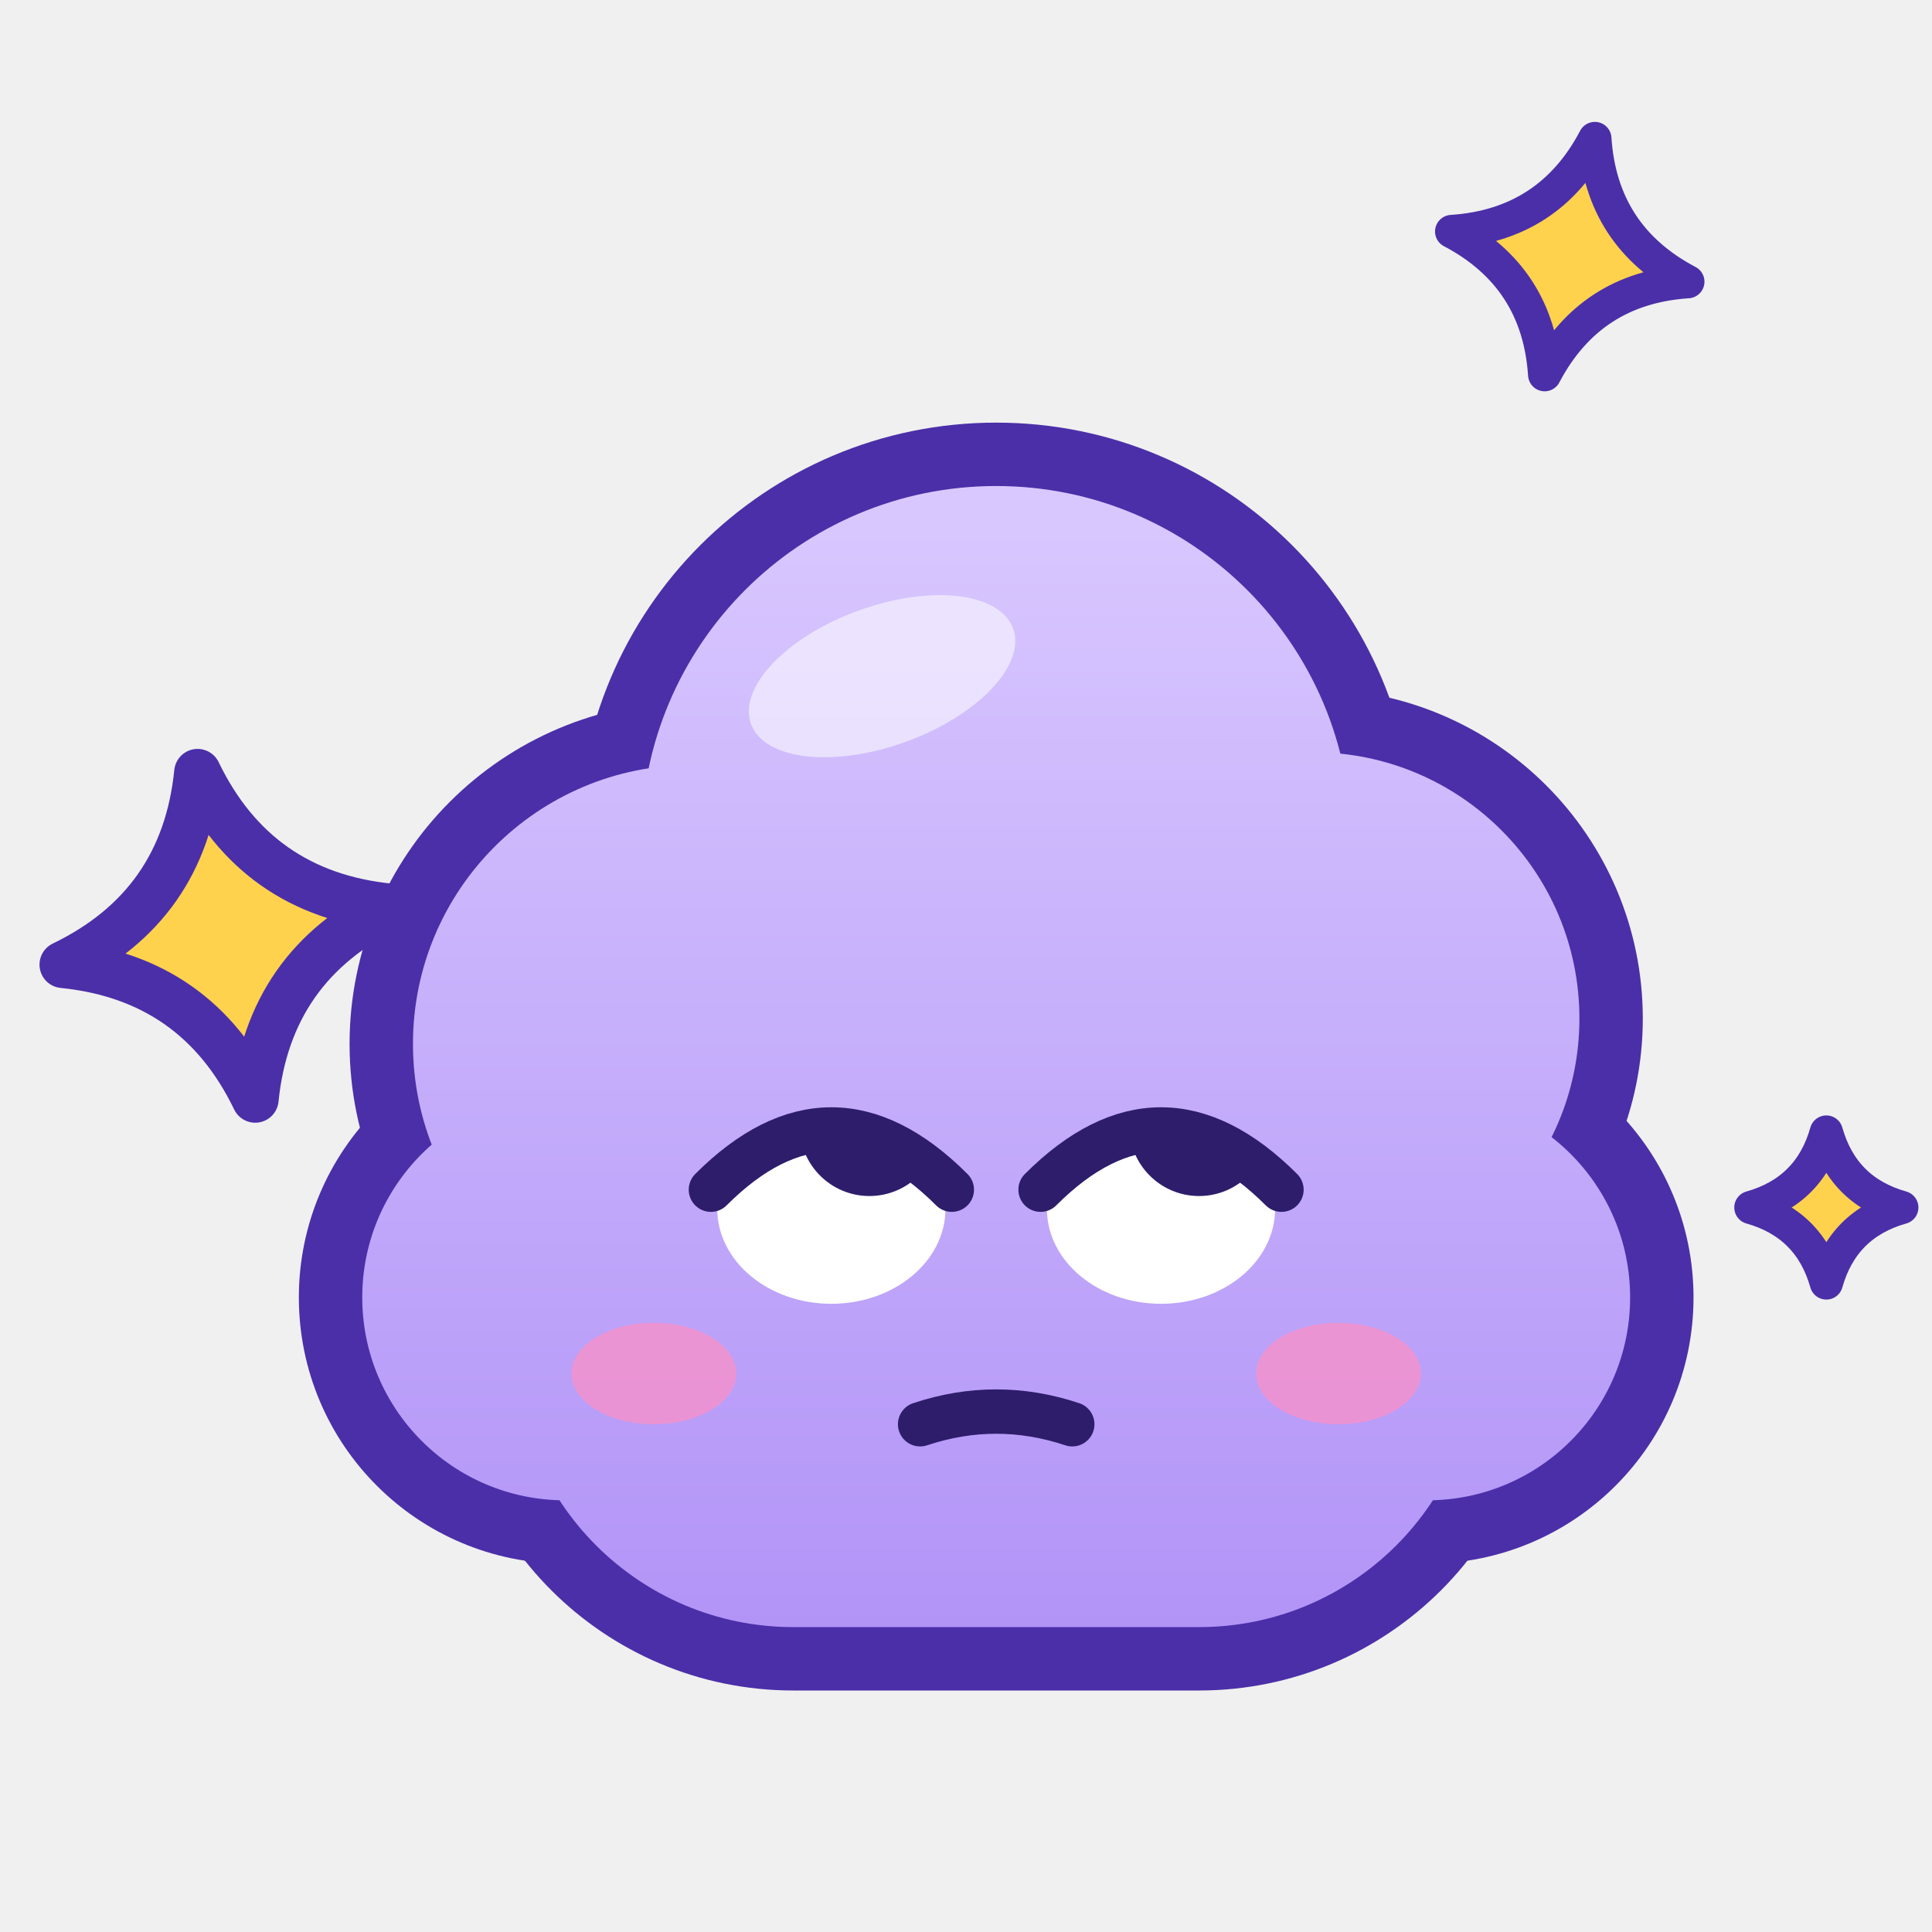
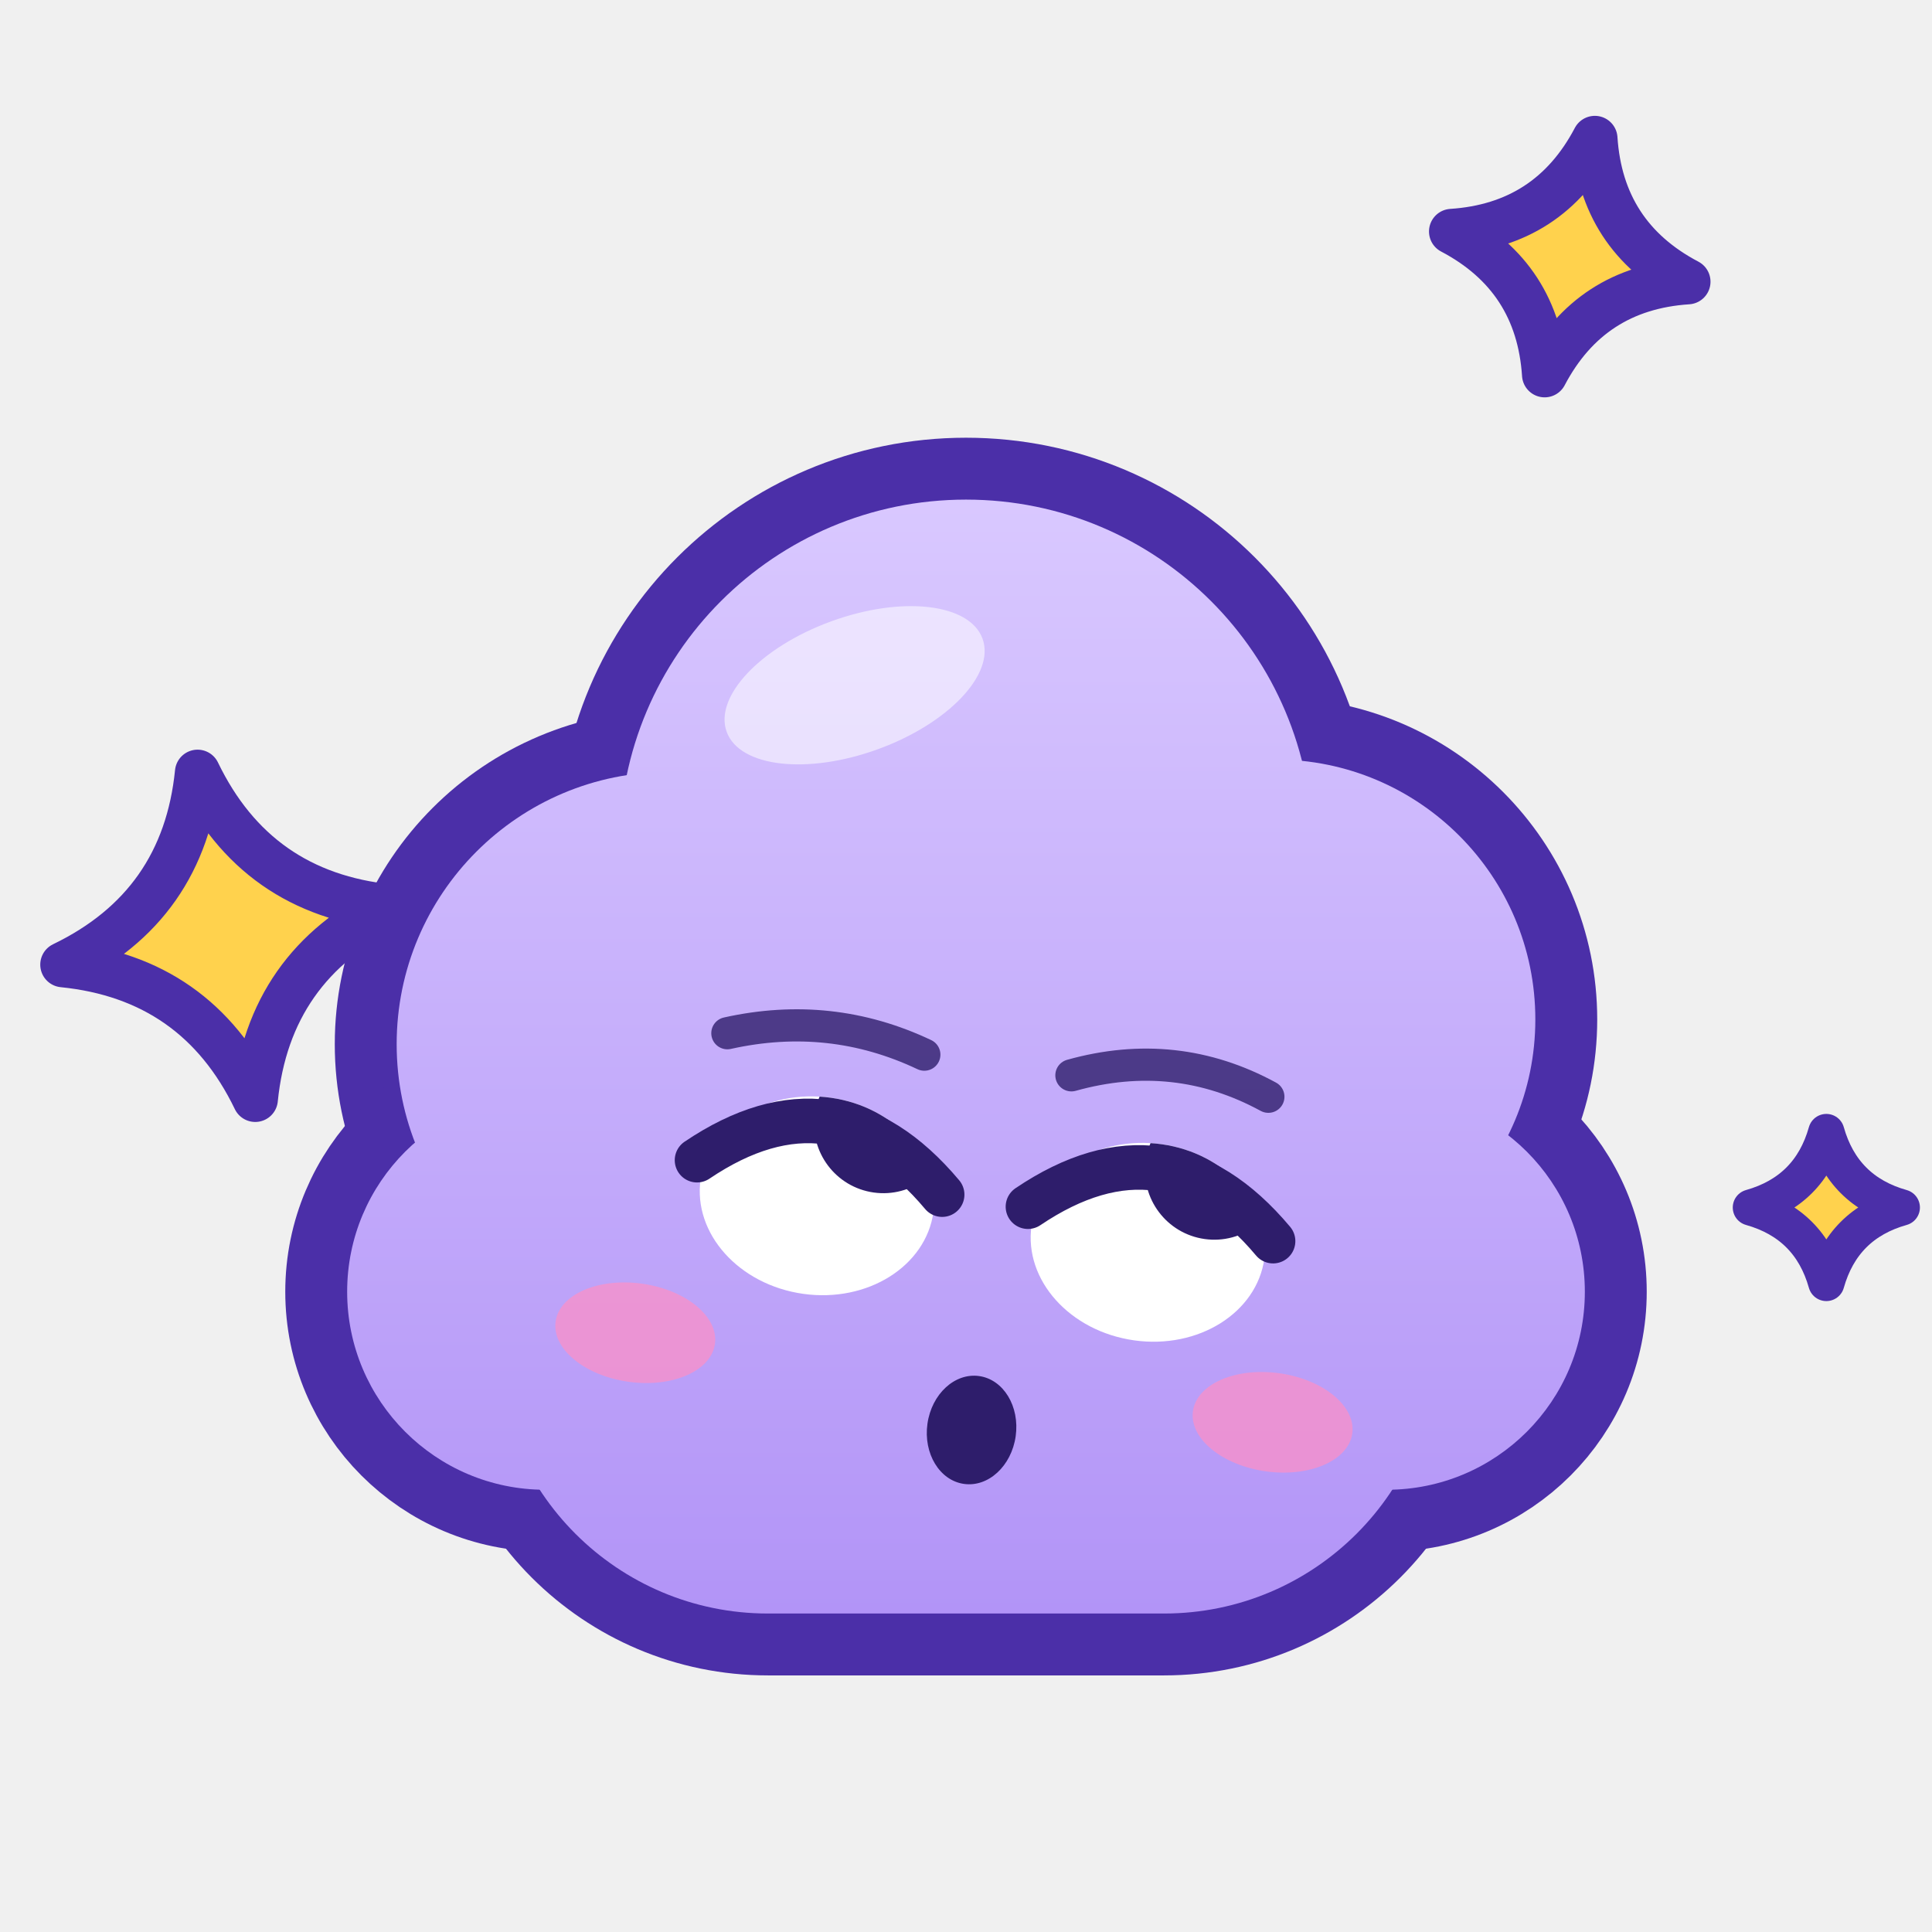
<svg xmlns="http://www.w3.org/2000/svg" viewBox="0 0 128 128">
  <defs>
-     <linearGradient id="fill" gradientUnits="userSpaceOnUse" x1="0" y1="18" x2="0" y2="108">
+     <linearGradient id="g" gradientUnits="userSpaceOnUse" x1="0" y1="18" x2="0" y2="108">
      <stop offset="0" stop-color="#d9c8ff" />
      <stop offset="1" stop-color="#b294f7" />
    </linearGradient>
-     <g id="lumps">
+   </defs>
+   <g transform="translate(64 70) scale(0.82) translate(-64 -63)">
+     <g fill="#4b2fa8" stroke="#4b2fa8" stroke-width="10" stroke-linejoin="round">
      <circle cx="40" cy="62" r="22" />
      <circle cx="64" cy="46" r="28" />
      <circle cx="89" cy="60" r="21" />
      <circle cx="98" cy="82" r="16" />
      <circle cx="30" cy="82" r="16" />
      <rect x="26" y="62" width="76" height="46" rx="22" />
    </g>
-     <clipPath id="eye-l">
-       <ellipse cx="51" cy="75" rx="9" ry="7.5" />
-     </clipPath>
-     <clipPath id="eye-r">
-       <ellipse cx="77" cy="75" rx="9" ry="7.5" />
-     </clipPath>
-   </defs>
-   <g transform="translate(66 70) scale(0.84) translate(-64 -63)">
-     <use href="#lumps" fill="#4b2fa8" stroke="#4b2fa8" stroke-width="10" stroke-linejoin="round" />
-     <use href="#lumps" fill="url(#fill)" />
+     <g fill="url(#g)">
+       <circle cx="40" cy="62" r="22" />
+       <circle cx="64" cy="46" r="28" />
+       <circle cx="89" cy="60" r="21" />
+       <circle cx="98" cy="82" r="16" />
+       <circle cx="30" cy="82" r="16" />
+       <rect x="26" y="62" width="76" height="46" rx="22" />
+     </g>
    <ellipse cx="55" cy="33" rx="11" ry="5.5" fill="#fff" opacity="0.55" transform="rotate(-20 55 33)" />
-     <ellipse cx="51" cy="75" rx="9" ry="7.5" fill="#fff" />
-     <ellipse cx="77" cy="75" rx="9" ry="7.5" fill="#fff" />
-     <circle cx="54" cy="68.5" r="5.5" fill="#2e1d6b" clip-path="url(#eye-l)" />
-     <circle cx="80" cy="68.5" r="5.5" fill="#2e1d6b" clip-path="url(#eye-r)" />
-     <path d="M41.5 73.5 Q51 64 60.5 73.5 M67.5 73.5 Q77 64 86.5 73.5" fill="none" stroke="#2e1d6b" stroke-width="3.5" stroke-linecap="round" />
-     <path d="M58 92 Q64 90 70 92" fill="none" stroke="#2e1d6b" stroke-width="3.5" stroke-linecap="round" />
-     <ellipse cx="37" cy="88" rx="6.5" ry="4" fill="#ff8fc4" opacity="0.7" />
-     <ellipse cx="91" cy="88" rx="6.5" ry="4" fill="#ff8fc4" opacity="0.7" />
+     <g transform="rotate(8 64 82)">
+       <clipPath id="el">
+         <ellipse cx="51" cy="76" rx="9.5" ry="8" />
+       </clipPath>
+       <clipPath id="er">
+         <ellipse cx="78" cy="76" rx="9.5" ry="8" />
+       </clipPath>
+       <ellipse cx="51" cy="76" rx="9.5" ry="8" fill="#fff" />
+       <ellipse cx="78" cy="76" rx="9.5" ry="8" fill="#fff" />
+       <circle cx="55.5" cy="69.5" r="5.6" fill="#2e1d6b" clip-path="url(#el)" />
+       <circle cx="82.5" cy="69.5" r="5.6" fill="#2e1d6b" clip-path="url(#er)" />
+       <circle cx="57.0" cy="67.5" r="1.6" fill="#fff" clip-path="url(#el)" />
+       <circle cx="84.0" cy="67.5" r="1.6" fill="#fff" clip-path="url(#er)" />
+       <path d="M41 74.5 Q51 65.5 61 74.5 M68 74.5 Q78 65.5 88 74.5" fill="none" stroke="#2e1d6b" stroke-width="3.6" stroke-linecap="round" />
+       <path d="M42 64 Q50 61 58 63.5 M70 63.5 Q78 60 86 63" fill="none" stroke="#2e1d6b" stroke-width="2.6" stroke-linecap="round" opacity="0.8" />
+       <ellipse cx="66" cy="93" rx="3.6" ry="4.4" fill="#2e1d6b" />
+       <ellipse cx="38" cy="89" rx="6.5" ry="4" fill="#ff8fc4" opacity="0.7" />
+       <ellipse cx="90" cy="89" rx="6.5" ry="4" fill="#ff8fc4" opacity="0.7" />
+     </g>
  </g>
-   <path transform="rotate(-10 15 62)" d="M15 51 Q17.42 59.58 26 62 Q17.42 64.42 15 73 Q12.58 64.42 4 62 Q12.58 59.58 15 51 Z" fill="#ffd24d" stroke="#4b2fa8" stroke-width="3.1" stroke-linejoin="round" />
-   <path transform="rotate(12 104 17)" d="M104 9 Q105.76 15.24 112 17 Q105.76 18.76 104 25 Q102.24 18.76 96 17 Q102.24 15.24 104 9 Z" fill="#ffd24d" stroke="#4b2fa8" stroke-width="2.2" stroke-linejoin="round" />
-   <path transform="rotate(0 121 80)" d="M121 75 Q122.1 78.9 126 80 Q122.1 81.1 121 85 Q119.9 81.1 116 80 Q119.9 78.9 121 75 Z" fill="#ffd24d" stroke="#4b2fa8" stroke-width="2.2" stroke-linejoin="round" />
+   <path transform="rotate(-10 15 62)" d="M15 51 Q17.42 59.58 26 62 Q17.42 64.42 15 73 Q12.58 64.42 4 62 Q12.58 59.58 15 51 Z" fill="#ffd24d" stroke="#4b2fa8" stroke-width="3.0" stroke-linejoin="round" />
+   <path transform="rotate(12 104 17)" d="M104 9 Q105.76 15.24 112 17 Q105.76 18.76 104 25 Q102.24 18.76 96 17 Q102.24 15.24 104 9 Z" fill="#ffd24d" stroke="#4b2fa8" stroke-width="3.0" stroke-linejoin="round" />
+   <path transform="rotate(0 121 80)" d="M121 75 Q122.1 78.9 126 80 Q122.1 81.1 121 85 Q119.9 81.1 116 80 Q119.9 78.9 121 75 Z" fill="#ffd24d" stroke="#4b2fa8" stroke-width="2.4" stroke-linejoin="round" />
</svg>
